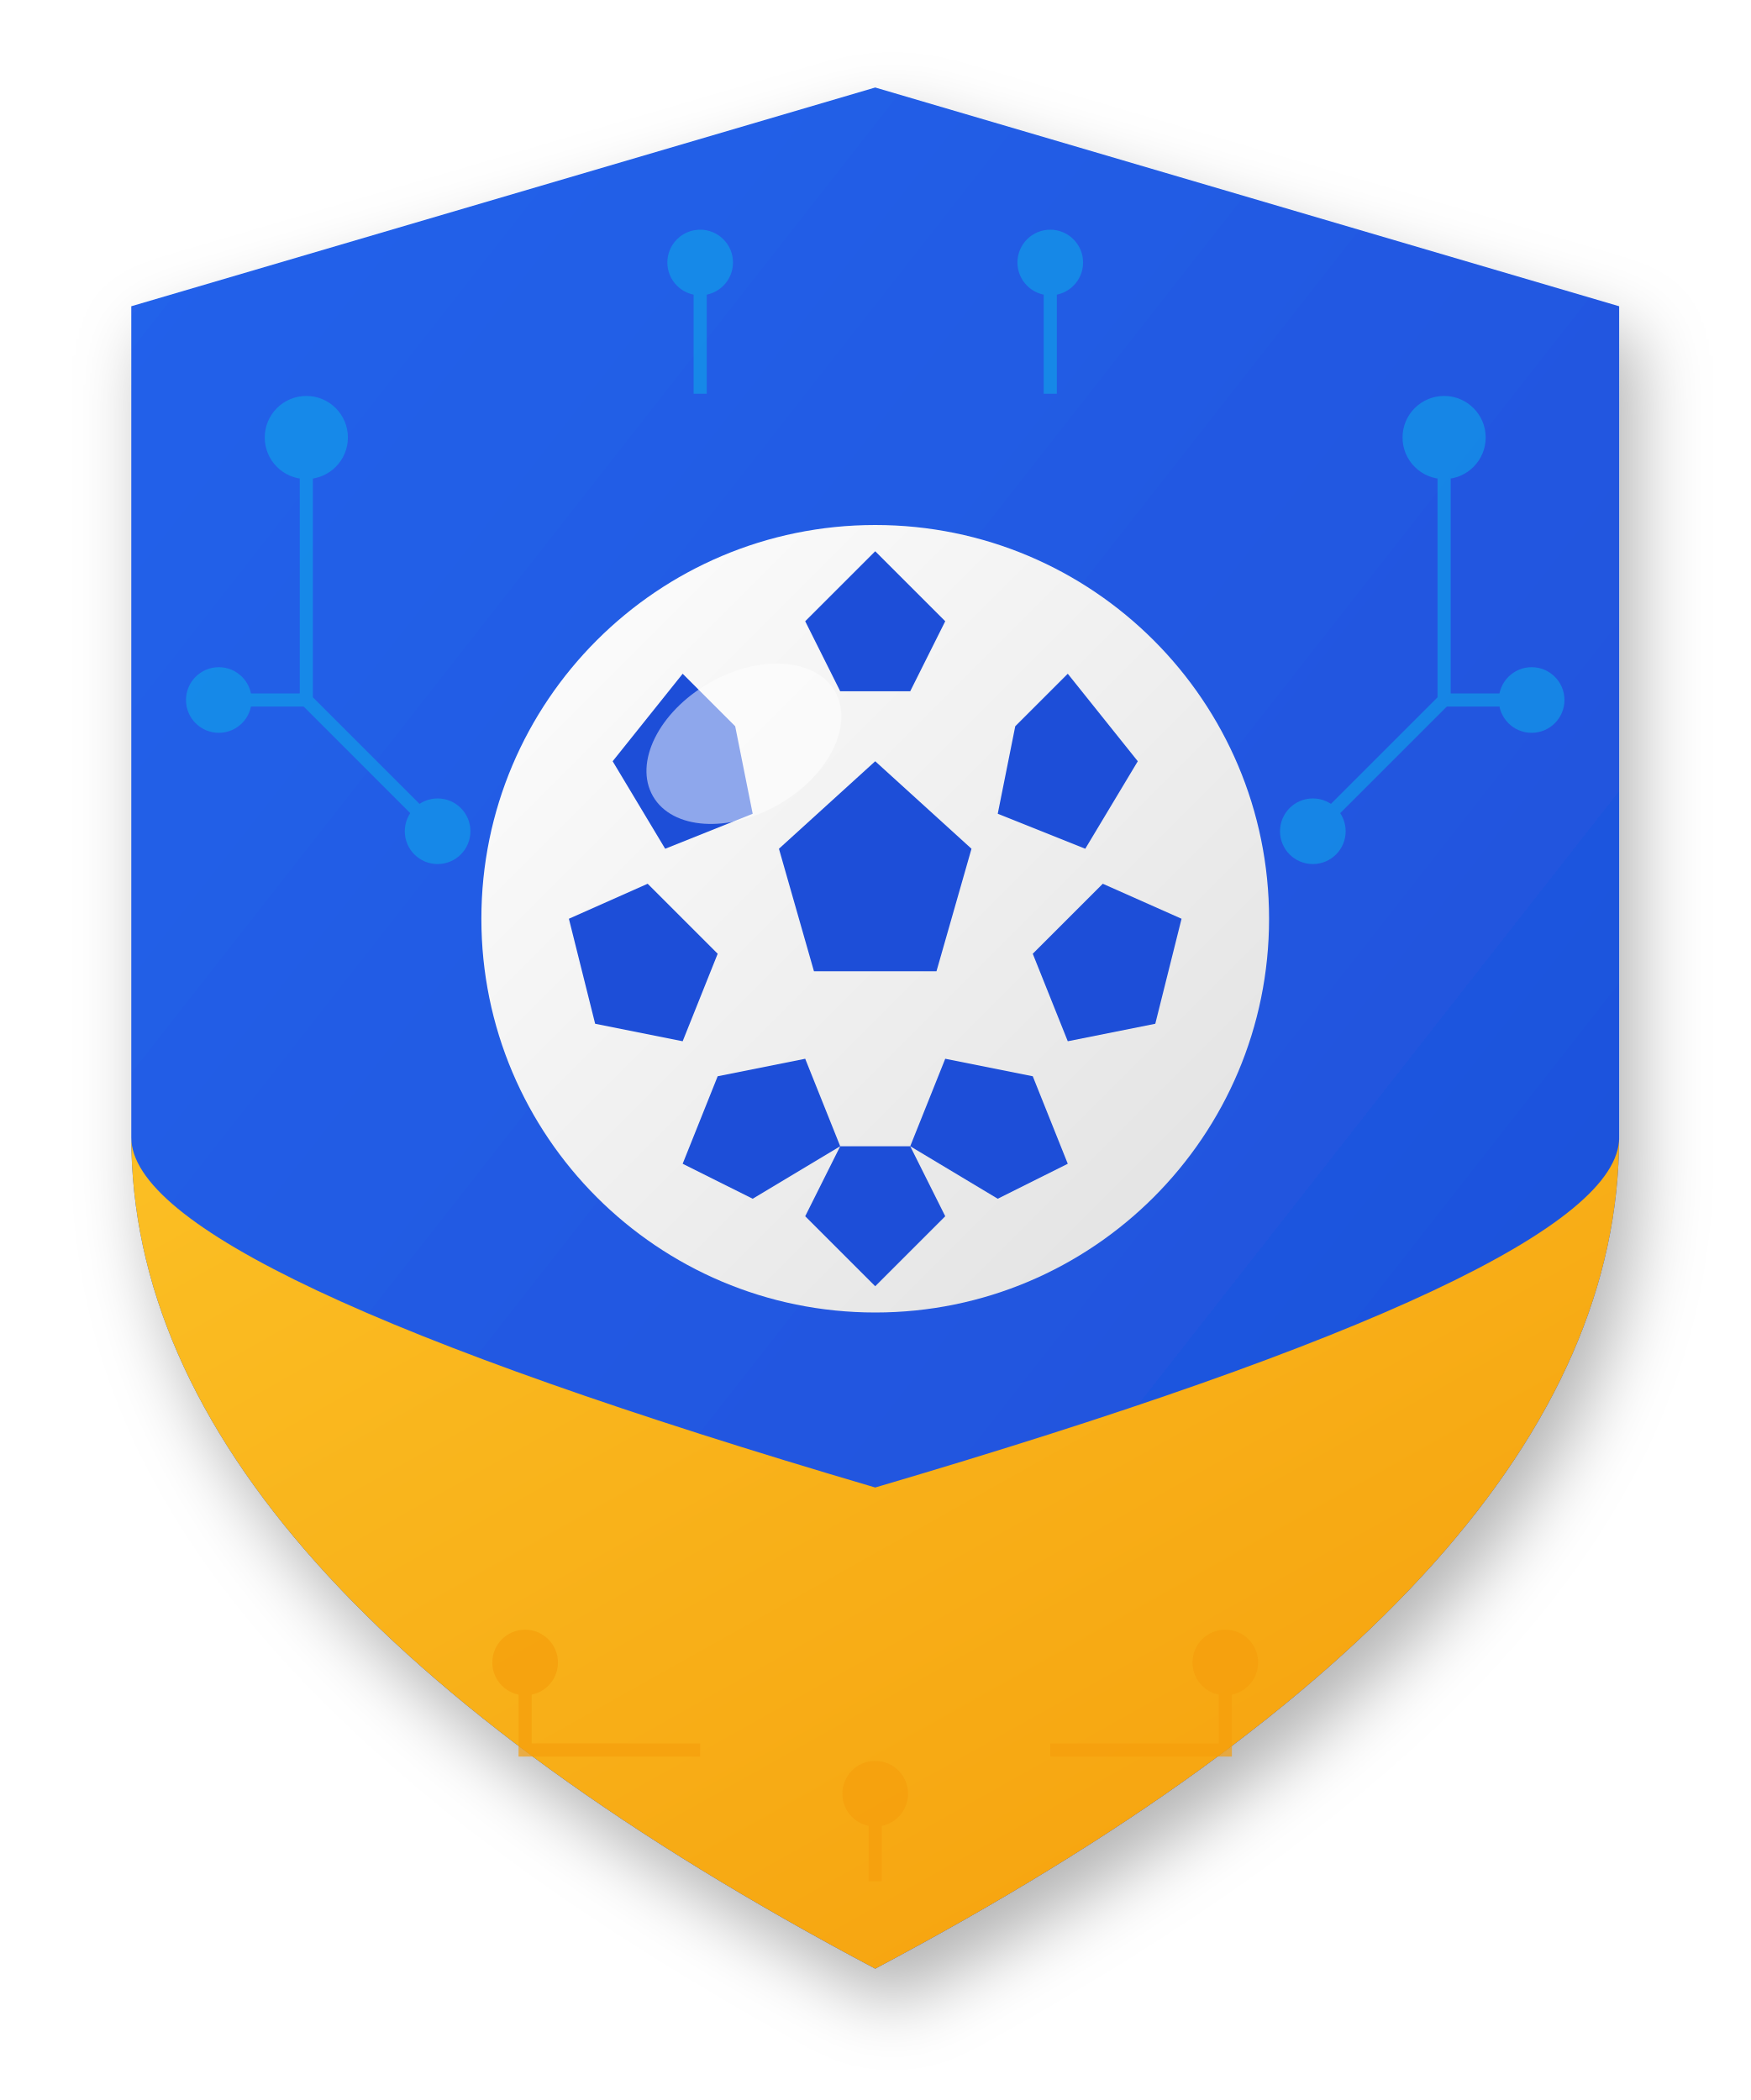
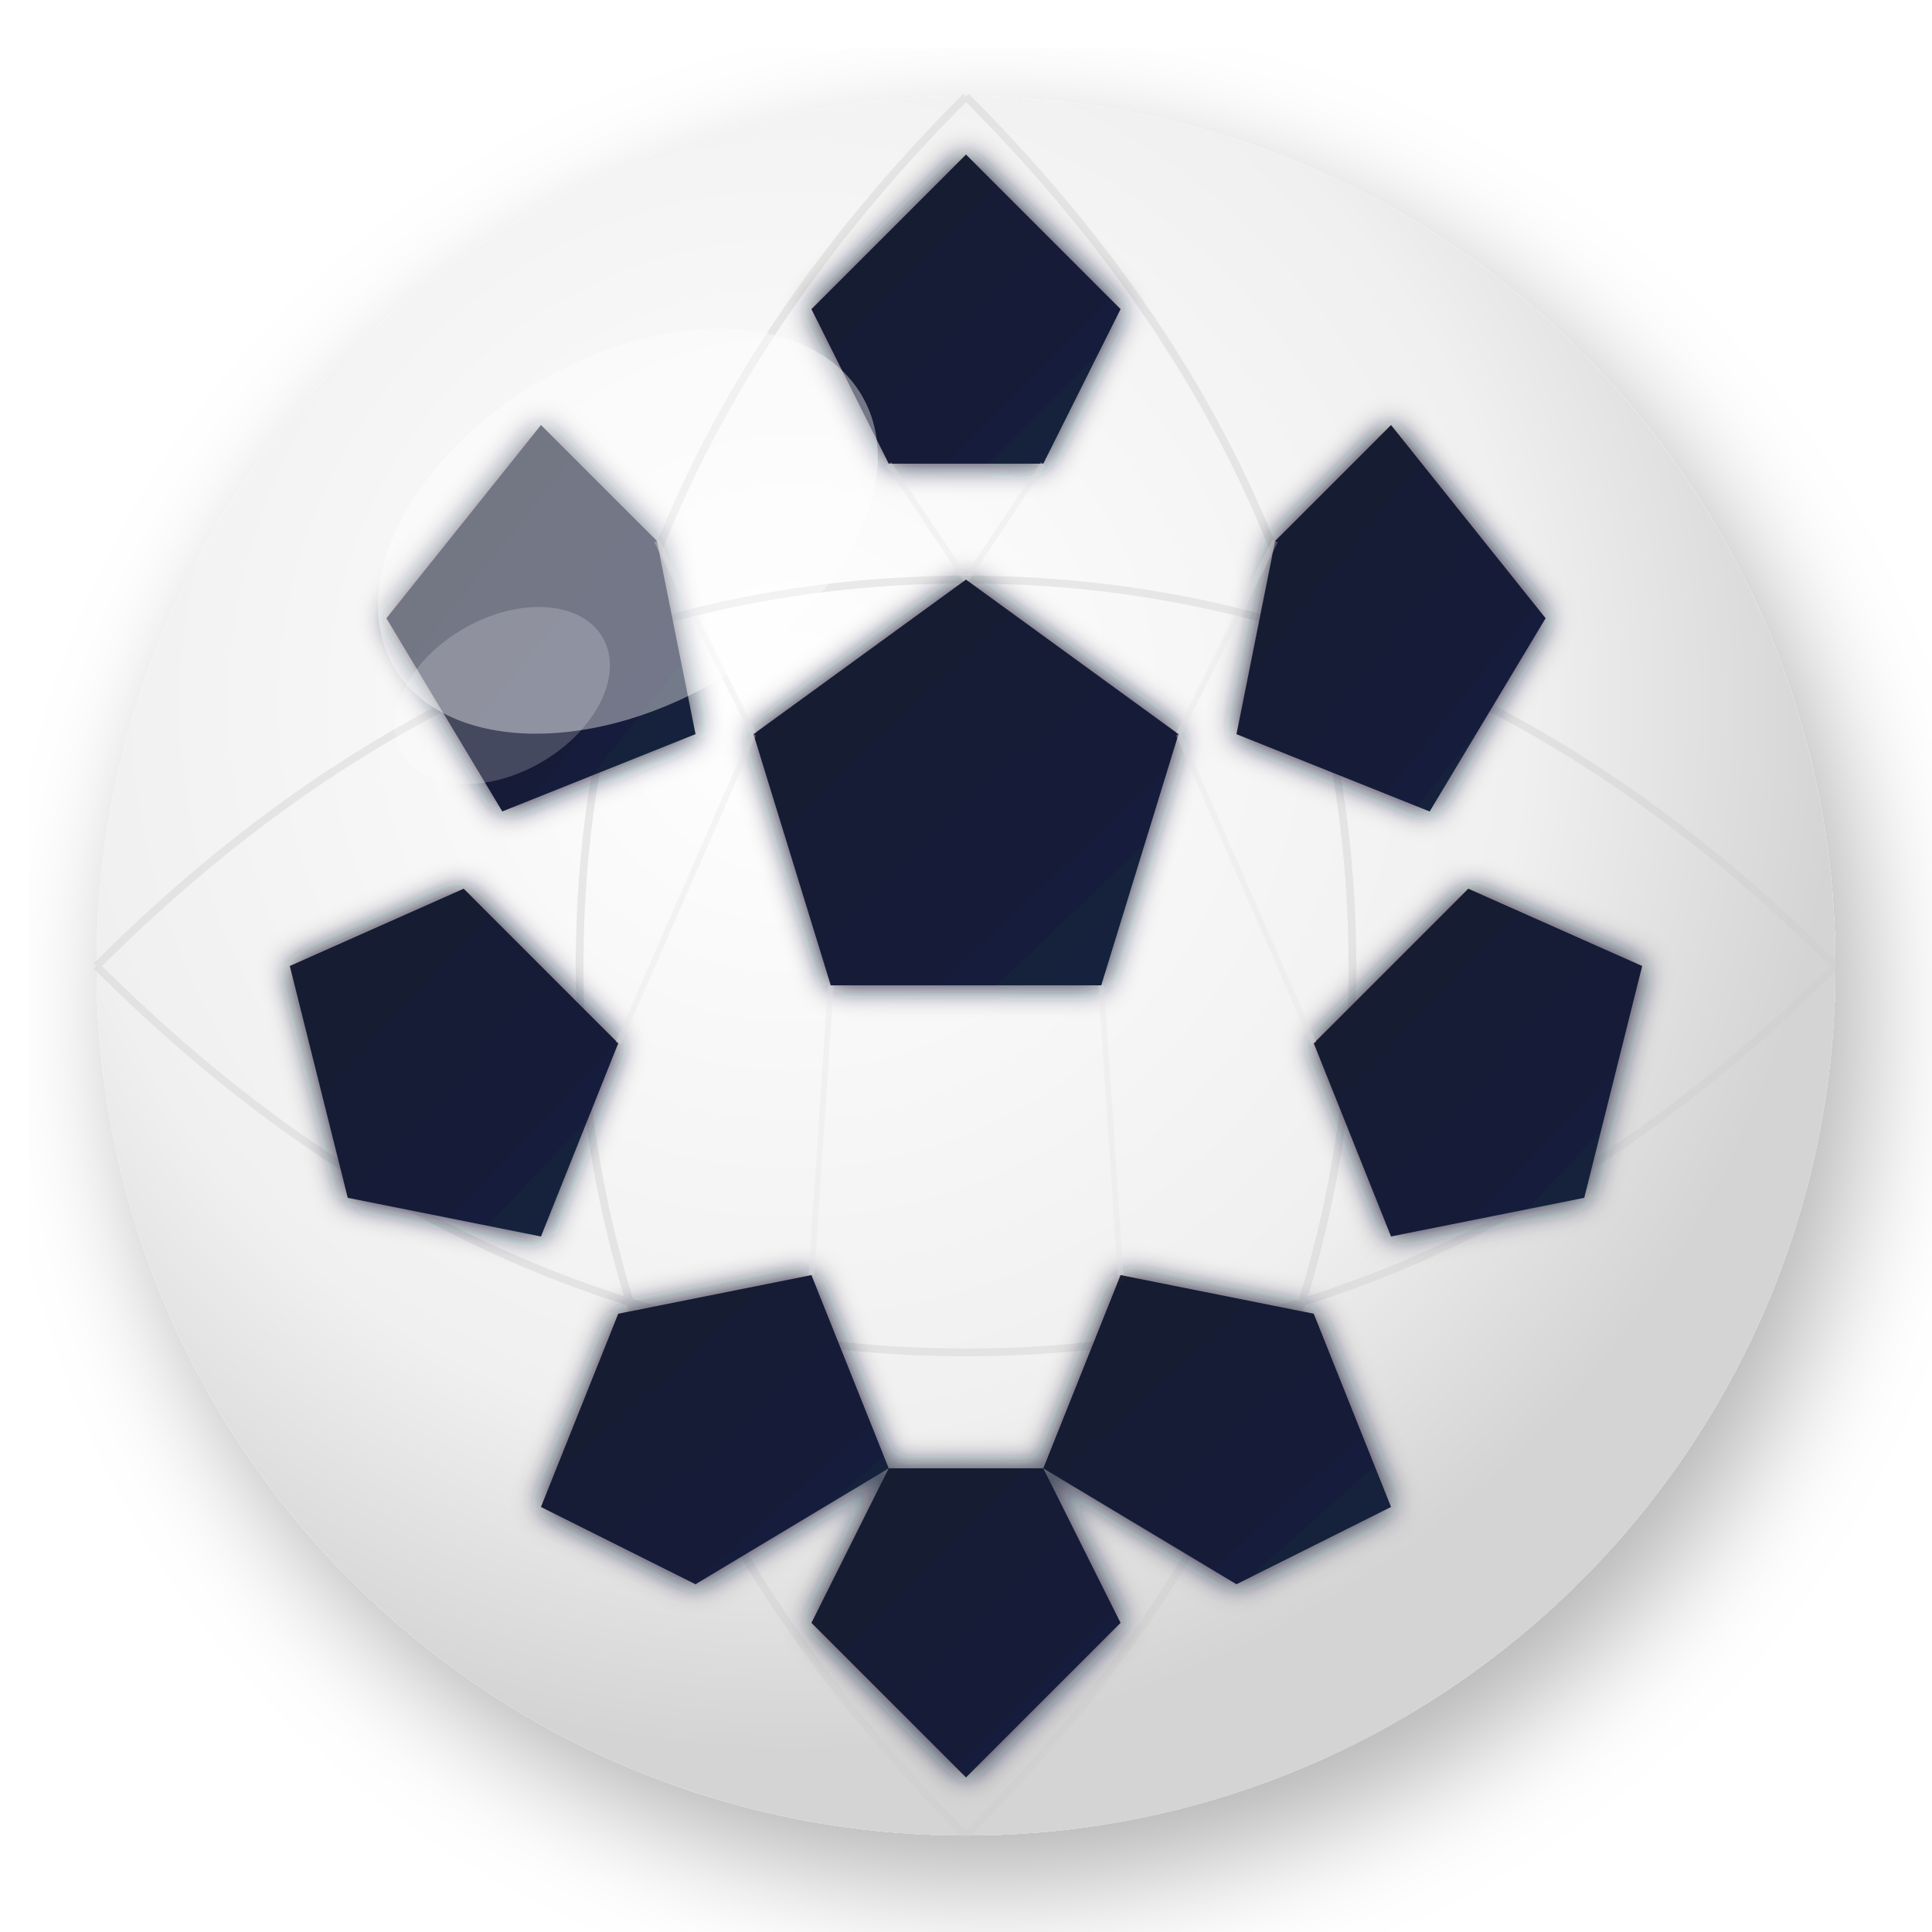
- <svg xmlns="http://www.w3.org/2000/svg" viewBox="0 0 200 240" width="200" height="240">
+ <svg xmlns="http://www.w3.org/2000/svg" viewBox="0 0 200 200" width="200" height="200">
  <defs>
-     <linearGradient id="shieldBlue" x1="0%" y1="0%" x2="100%" y2="100%">
-       <stop offset="0%" stop-color="#2563EB" />
-       <stop offset="100%" stop-color="#1d4ed8" />
-     </linearGradient>
-     <linearGradient id="shieldGold" x1="0%" y1="0%" x2="100%" y2="100%">
-       <stop offset="0%" stop-color="#FBBF24" />
-       <stop offset="100%" stop-color="#F59E0B" />
-     </linearGradient>
-     <linearGradient id="ballGradient" x1="0%" y1="0%" x2="100%" y2="100%">
+     <radialGradient id="ballGrad" cx="40%" cy="35%" r="60%">
      <stop offset="0%" stop-color="#ffffff" />
-       <stop offset="100%" stop-color="#e0e0e0" />
+       <stop offset="70%" stop-color="#f0f0f0" />
+       <stop offset="100%" stop-color="#d4d4d4" />
+     </radialGradient>
+     <linearGradient id="panelGrad" x1="0%" y1="0%" x2="100%" y2="100%">
+       <stop offset="0%" stop-color="#1a1a2e" />
+       <stop offset="100%" stop-color="#16213e" />
    </linearGradient>
    <filter id="shadow" x="-20%" y="-20%" width="140%" height="140%">
-       <feDropShadow dx="2" dy="4" stdDeviation="4" flood-color="#000" flood-opacity="0.3" />
+       <feDropShadow dx="3" dy="5" stdDeviation="6" flood-color="#000" flood-opacity="0.3" />
+     </filter>
+     <filter id="glow">
+       <feGaussianBlur stdDeviation="1.5" result="blur" />
+       <feMerge>
+         <feMergeNode in="blur" />
+         <feMergeNode in="SourceGraphic" />
+       </feMerge>
    </filter>
  </defs>
-   <path d="M100,10 L185,35 L185,130 Q185,180 100,225 Q15,180 15,130 L15,35 Z" fill="url(#shieldBlue)" filter="url(#shadow)" />
-   <path d="M100,170 Q15,145 15,130 L15,130 Q15,180 100,225 Q185,180 185,130 Q185,145 100,170 Z" fill="url(#shieldGold)" />
-   <g stroke="#0EA5E9" stroke-width="1.5" fill="none" opacity="0.6">
-     <path d="M35,50 L35,80 L50,95" />
-     <path d="M35,80 L25,80" />
-     <circle cx="35" cy="50" r="4" fill="#0EA5E9" />
-     <circle cx="25" cy="80" r="3" fill="#0EA5E9" />
-     <circle cx="50" cy="95" r="3" fill="#0EA5E9" />
-     <path d="M165,50 L165,80 L150,95" />
-     <path d="M165,80 L175,80" />
-     <circle cx="165" cy="50" r="4" fill="#0EA5E9" />
-     <circle cx="175" cy="80" r="3" fill="#0EA5E9" />
-     <circle cx="150" cy="95" r="3" fill="#0EA5E9" />
-     <path d="M80,30 L80,45" />
-     <path d="M120,30 L120,45" />
-     <circle cx="80" cy="30" r="3" fill="#0EA5E9" />
-     <circle cx="120" cy="30" r="3" fill="#0EA5E9" />
+   <circle cx="100" cy="100" r="90" fill="url(#ballGrad)" filter="url(#shadow)" />
+   <g stroke="#cccccc" stroke-width="0.8" fill="none" opacity="0.4">
+     <path d="M100,10 Q60,50 60,100 Q60,150 100,190" />
+     <path d="M100,10 Q140,50 140,100 Q140,150 100,190" />
+     <path d="M10,100 Q50,60 100,60 Q150,60 190,100" />
+     <path d="M10,100 Q50,140 100,140 Q150,140 190,100" />
  </g>
-   <g transform="translate(100,105)">
-     <circle cx="0" cy="0" r="45" fill="url(#ballGradient)" />
-     <g fill="#1d4ed8">
-       <polygon points="0,-18 11,-8 7,6 -7,6 -11,-8" />
-       <polygon points="0,-42 8,-34 4,-26 -4,-26 -8,-34" />
-       <polygon points="22,-28 30,-18 24,-8 14,-12 16,-22" />
-       <polygon points="35,0 32,12 22,14 18,4 26,-4" />
-       <polygon points="22,28 14,32 4,26 8,16 18,18" />
-       <polygon points="0,42 -8,34 -4,26 4,26 8,34" />
-       <polygon points="-22,28 -18,18 -8,16 -4,26 -14,32" />
-       <polygon points="-35,0 -26,-4 -18,4 -22,14 -32,12" />
-       <polygon points="-22,-28 -16,-22 -14,-12 -24,-8 -30,-18" />
-     </g>
-     <ellipse cx="-15" cy="-20" rx="12" ry="8" fill="rgba(255,255,255,0.5)" transform="rotate(-30 -15 -20)" />
+   <g fill="url(#panelGrad)" filter="url(#glow)">
+     <polygon points="100,60 122,76 114,102 86,102 78,76" />
+     <polygon points="100,16 116,32 108,48 92,48 84,32" />
+     <polygon points="144,44 160,64 148,84 128,76 132,56" />
+     <polygon points="170,100 164,124 144,128 136,108 152,92" />
+     <polygon points="144,156 128,164 108,152 116,132 136,136" />
+     <polygon points="100,184 84,168 92,152 108,152 116,168" />
+     <polygon points="56,156 64,136 84,132 92,152 72,164" />
+     <polygon points="30,100 48,92 64,108 56,128 36,124" />
+     <polygon points="56,44 68,56 72,76 52,84 40,64" />
  </g>
-   <g stroke="#F59E0B" stroke-width="1.5" fill="none" opacity="0.7">
-     <path d="M60,190 L60,200 L80,200" />
-     <path d="M140,190 L140,200 L120,200" />
-     <circle cx="60" cy="190" r="3" fill="#F59E0B" />
-     <circle cx="140" cy="190" r="3" fill="#F59E0B" />
-     <path d="M100,205 L100,215" />
-     <circle cx="100" cy="205" r="3" fill="#F59E0B" />
+   <g stroke="#e0e0e0" stroke-width="0.6" fill="none" opacity="0.3">
+     <line x1="100" y1="60" x2="108" y2="48" />
+     <line x1="122" y1="76" x2="132" y2="56" />
+     <line x1="122" y1="76" x2="136" y2="108" />
+     <line x1="114" y1="102" x2="116" y2="132" />
+     <line x1="86" y1="102" x2="84" y2="132" />
+     <line x1="78" y1="76" x2="68" y2="56" />
+     <line x1="78" y1="76" x2="64" y2="108" />
+     <line x1="100" y1="60" x2="92" y2="48" />
  </g>
+   <ellipse cx="65" cy="55" rx="28" ry="18" fill="rgba(255,255,255,0.4)" transform="rotate(-30 65 55)" />
+   <ellipse cx="52" cy="72" rx="12" ry="8" fill="rgba(255,255,255,0.2)" transform="rotate(-30 52 72)" />
</svg>
